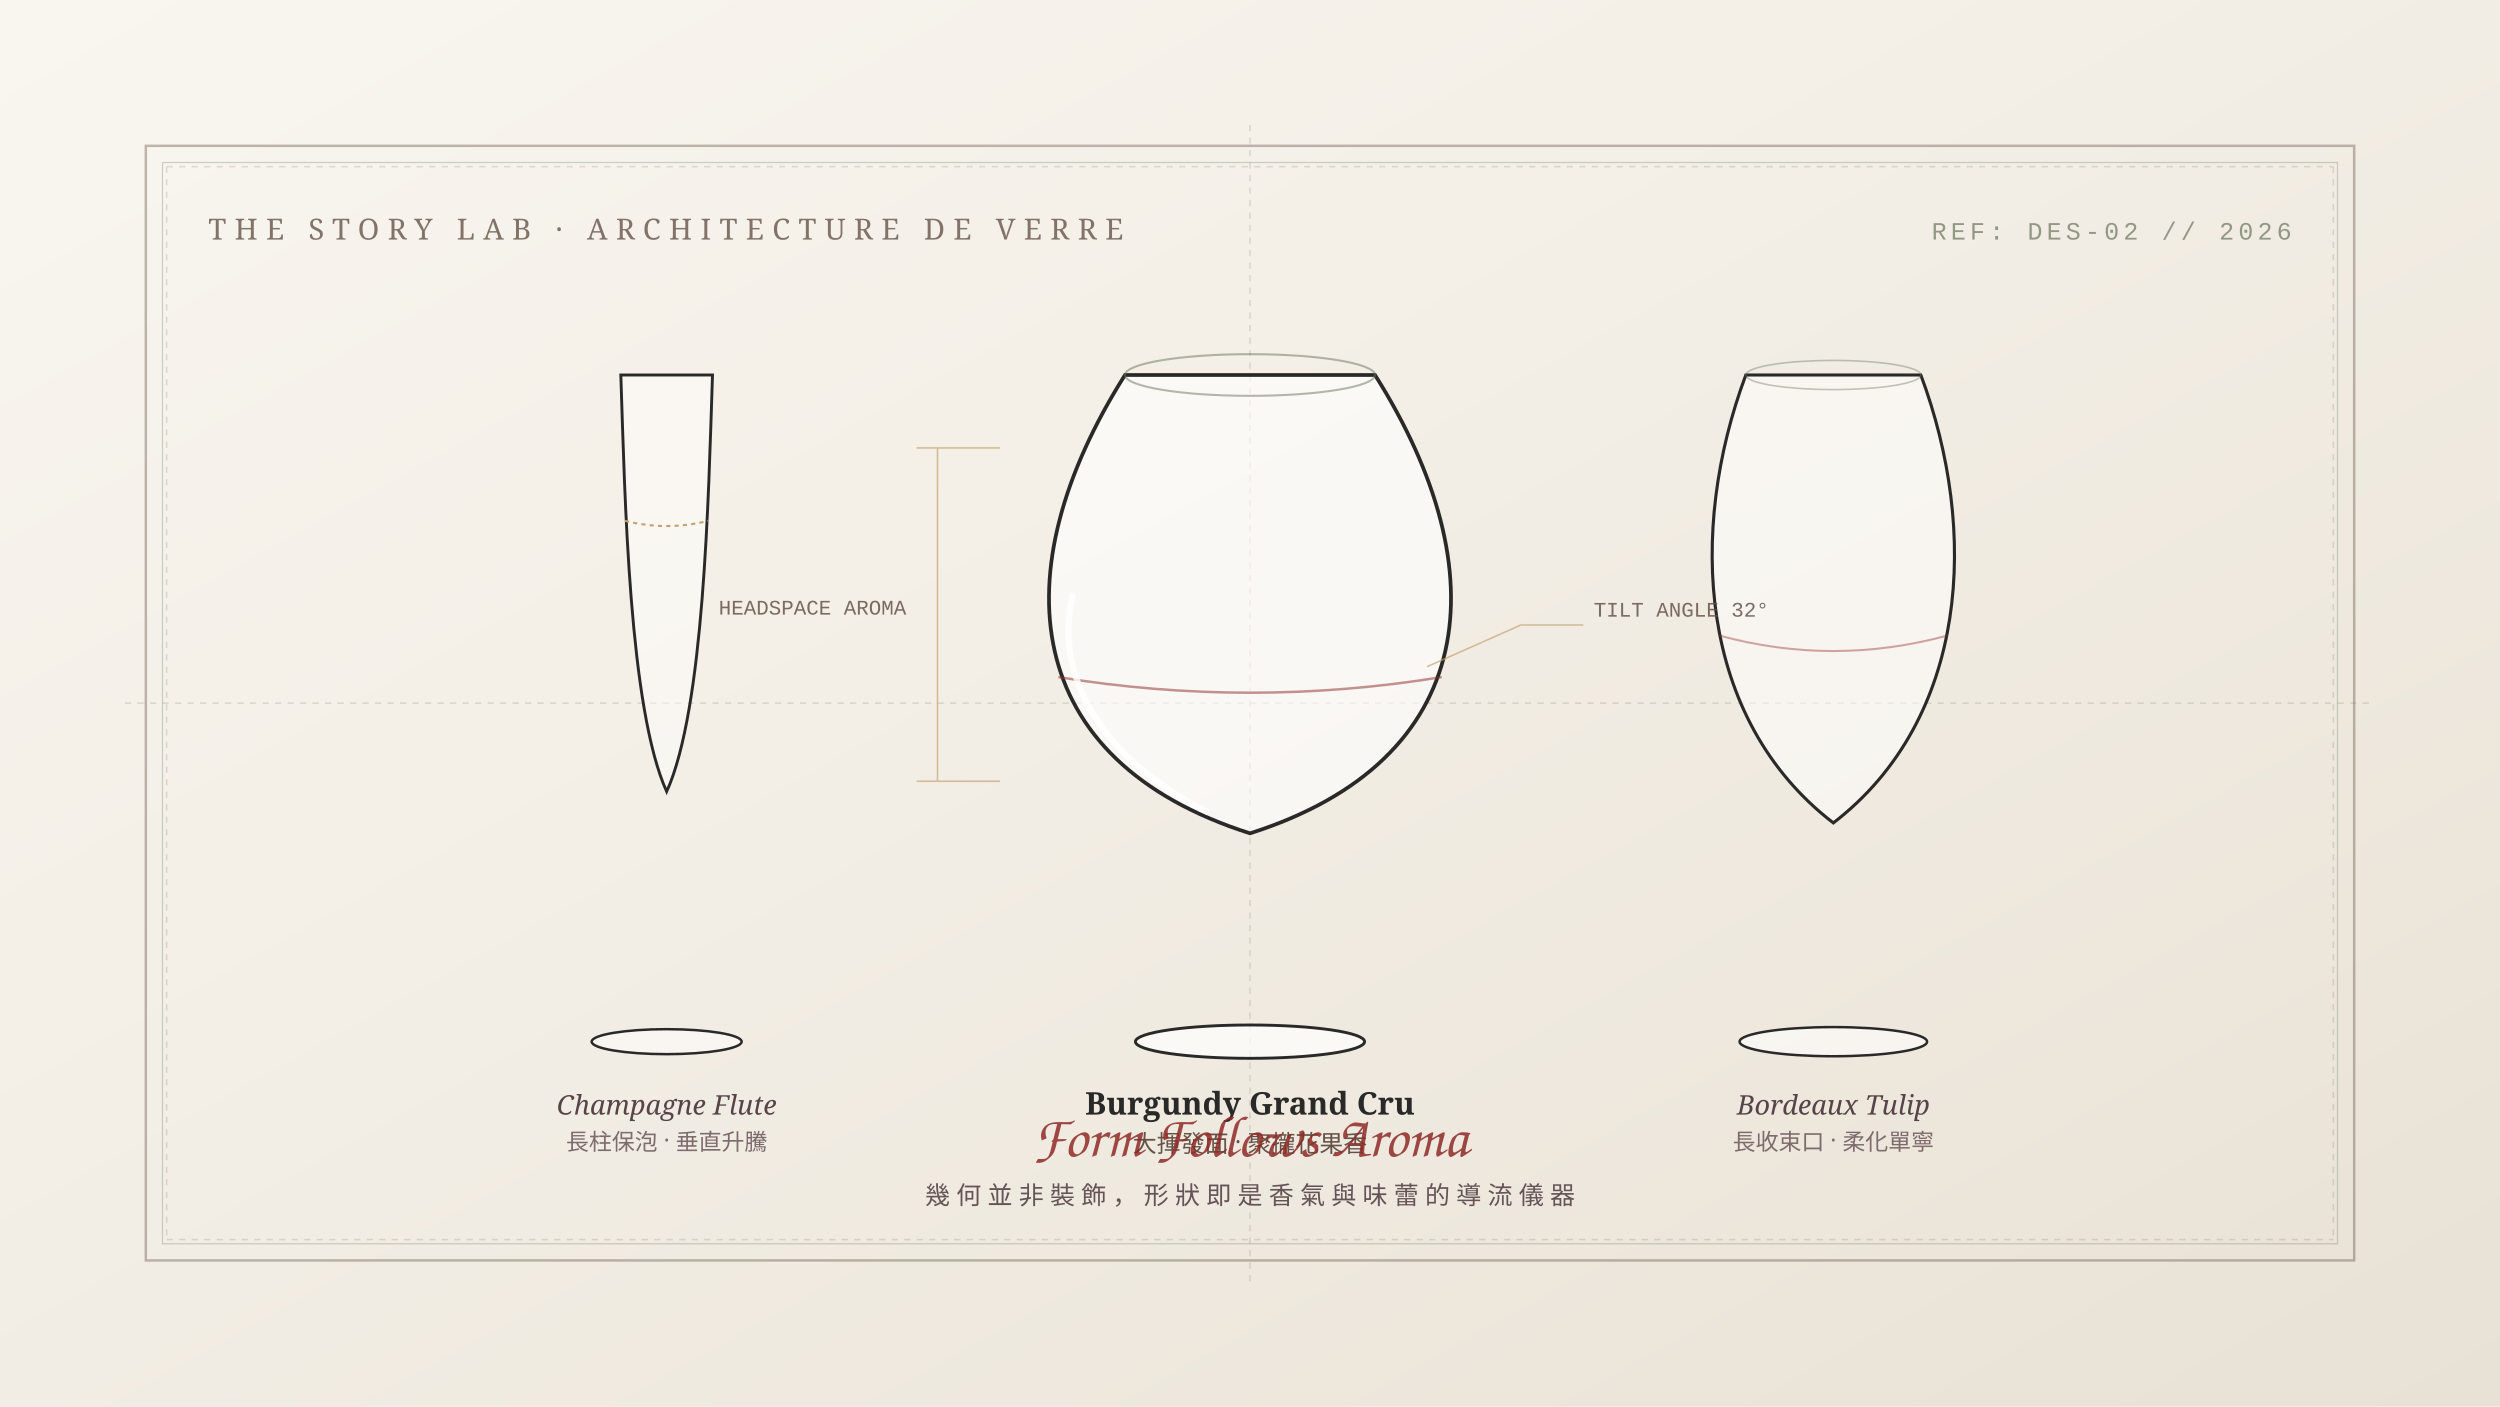
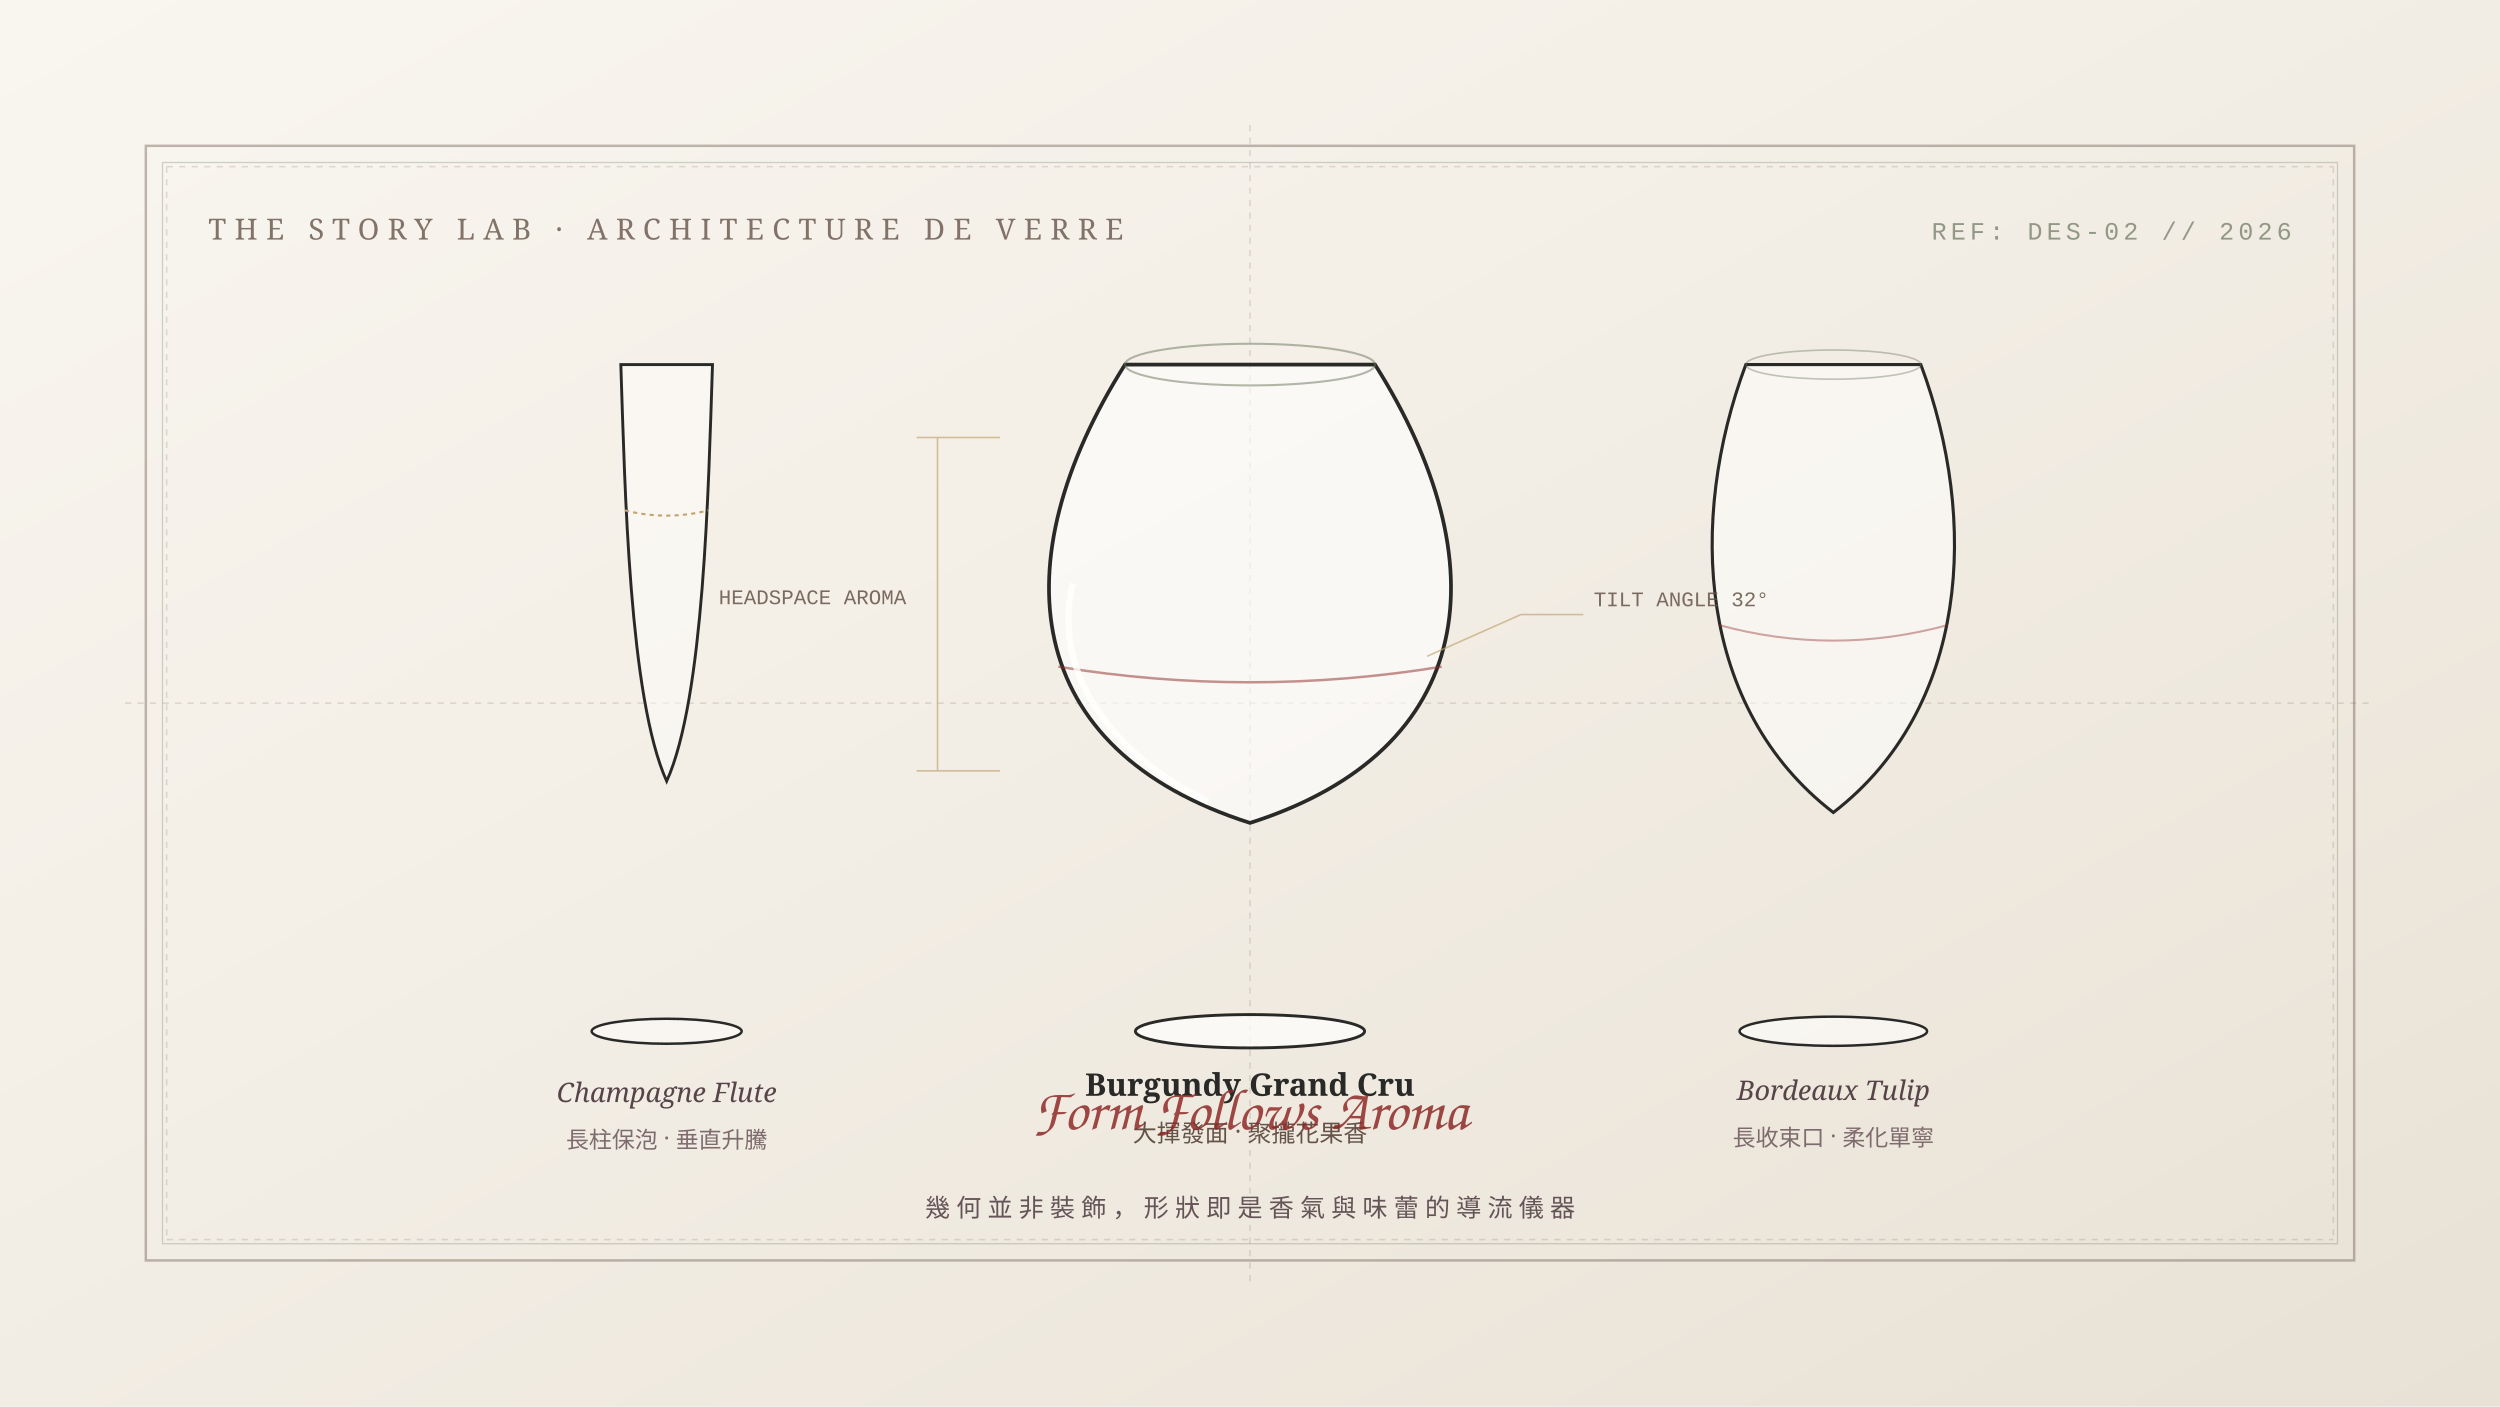
<svg xmlns="http://www.w3.org/2000/svg" viewBox="0 0 1200 675" width="100%" height="100%" preserveAspectRatio="xMidYMid meet">
  <defs>
    <linearGradient id="bgGrad" x1="0%" y1="0%" x2="100%" y2="100%">
      <stop offset="0%" stop-color="#F9F6F0" />
      <stop offset="50%" stop-color="#F2EDE4" />
      <stop offset="100%" stop-color="#E8E1D5" />
    </linearGradient>
    <linearGradient id="glassStemGrad" x1="0%" y1="0%" x2="0%" y2="100%">
      <stop offset="0%" stop-color="#292927" stop-opacity="0.7" />
      <stop offset="100%" stop-color="#655348" stop-opacity="0.3" />
    </linearGradient>
-     <filter id="subtleGlow" x="-10%" y="-10%" width="120%" height="120%">
-       <feGaussianBlur stdDeviation="3" result="blur" />
-       <feComposite in="SourceGraphic" in2="blur" operator="over" />
-     </filter>
  </defs>
  <rect width="1200" height="675" fill="url(#bgGrad)" />
  <g opacity="0.18" stroke="#655348" stroke-width="0.75" stroke-dasharray="3,3">
    <line x1="80" y1="80" x2="1120" y2="80" />
    <line x1="80" y1="595" x2="1120" y2="595" />
    <line x1="80" y1="80" x2="80" y2="595" />
    <line x1="1120" y1="80" x2="1120" y2="595" />
    <line x1="600" y1="60" x2="600" y2="615" />
    <line x1="60" y1="337.5" x2="1140" y2="337.5" />
  </g>
  <rect x="70" y="70" width="1060" height="535" fill="none" stroke="#655348" stroke-width="1.2" opacity="0.4" />
  <rect x="78" y="78" width="1044" height="519" fill="none" stroke="#69745C" stroke-width="0.6" opacity="0.3" />
  <text x="100" y="115" font-family="'Cormorant Garamond', serif" font-size="14" letter-spacing="4" fill="#655348" opacity="0.8">THE STORY LAB · ARCHITECTURE DE VERRE</text>
  <text x="1100" y="115" text-anchor="end" font-family="'Courier New', monospace" font-size="12" letter-spacing="2" fill="#69745C" opacity="0.7">REF: DES-02 // 2026</text>
-   <g transform="translate(600, 340)">
+   <g transform="translate(600, 335)">
    <g transform="translate(-280, -20)">
      <path d="M-22,-140 C-20,-80 -18,20 0,60 C18,20 20,-80 22,-140 Z" fill="#FFFFFF" fill-opacity="0.45" stroke="#292927" stroke-width="1.4" />
      <path d="M-20,-70 Q0,-65 20,-70" fill="none" stroke="#C2A26F" stroke-width="1" stroke-dasharray="2,2" />
      <line x1="0" y1="60" x2="0" y2="180" stroke="url(#glassStemGrad)" stroke-width="2" />
      <ellipse cx="0" cy="180" rx="36" ry="6" fill="#FFFFFF" fill-opacity="0.5" stroke="#292927" stroke-width="1.2" />
-       <text x="0" y="215" text-anchor="middle" font-family="'Cormorant Garamond', serif" font-size="13" font-style="italic" fill="#574448">Champagne Flute</text>
-       <text x="0" y="232" text-anchor="middle" font-family="'Noto Sans TC', sans-serif" font-size="11" fill="#7E6B6E">長柱保泡 · 垂直升騰</text>
+       <text x="0" y="214" text-anchor="middle" font-family="'Cormorant Garamond', serif" font-size="13" font-style="italic" fill="#574448">Champagne Flute</text>
+       <text x="0" y="236" text-anchor="middle" font-family="'Noto Sans TC', sans-serif" font-size="11" fill="#7E6B6E">長柱保泡 · 垂直升騰</text>
    </g>
    <g transform="translate(0, -35)">
      <path d="M-60,-125 C-120,-30 -110,60 0,95 C110,60 120,-30 60,-125 C45,-125 -45,-125 -60,-125 Z" fill="#FFFFFF" fill-opacity="0.6" stroke="#292927" stroke-width="1.8" />
      <ellipse cx="0" cy="-125" rx="60" ry="10" fill="none" stroke="#69745C" stroke-width="1" opacity="0.5" />
      <path d="M-92,20 Q0,35 92,20" fill="none" stroke="#8E2927" stroke-width="1.2" stroke-opacity="0.5" />
      <line x1="0" y1="95" x2="0" y2="195" stroke="url(#glassStemGrad)" stroke-width="2.5" />
      <ellipse cx="0" cy="195" rx="55" ry="8" fill="#FFFFFF" fill-opacity="0.7" stroke="#292927" stroke-width="1.4" />
      <path d="M-85,-20 C-95,20 -70,60 -20,85" fill="none" stroke="#FFFFFF" stroke-width="3" opacity="0.8" />
-       <text x="0" y="230" text-anchor="middle" font-family="'Cormorant Garamond', serif" font-size="15" font-weight="600" fill="#292927">Burgundy Grand Cru</text>
+       <text x="0" y="226" text-anchor="middle" font-family="'Cormorant Garamond', serif" font-size="15" font-weight="600" fill="#292927">Burgundy Grand Cru</text>
      <text x="0" y="248" text-anchor="middle" font-family="'Noto Sans TC', sans-serif" font-size="11.5" fill="#655348">大揮發面 · 聚攏花果香</text>
    </g>
    <g transform="translate(280, -25)">
      <path d="M-42,-135 C-70,-60 -65,30 0,80 C65,30 70,-60 42,-135 Z" fill="#FFFFFF" fill-opacity="0.5" stroke="#292927" stroke-width="1.5" />
      <ellipse cx="0" cy="-135" rx="42" ry="7" fill="none" stroke="#69745C" stroke-width="0.8" opacity="0.4" />
      <path d="M-55,-10 Q0,5 55,-10" fill="none" stroke="#8E2927" stroke-width="1" stroke-opacity="0.4" />
      <line x1="0" y1="80" x2="0" y2="185" stroke="url(#glassStemGrad)" stroke-width="2.2" />
      <ellipse cx="0" cy="185" rx="45" ry="7" fill="#FFFFFF" fill-opacity="0.6" stroke="#292927" stroke-width="1.2" />
-       <text x="0" y="220" text-anchor="middle" font-family="'Cormorant Garamond', serif" font-size="13" font-style="italic" fill="#574448">Bordeaux Tulip</text>
-       <text x="0" y="237" text-anchor="middle" font-family="'Noto Sans TC', sans-serif" font-size="11" fill="#7E6B6E">長收束口 · 柔化單寧</text>
+       <text x="0" y="218" text-anchor="middle" font-family="'Cormorant Garamond', serif" font-size="13" font-style="italic" fill="#574448">Bordeaux Tulip</text>
+       <text x="0" y="240" text-anchor="middle" font-family="'Noto Sans TC', sans-serif" font-size="11" fill="#7E6B6E">長收束口 · 柔化單寧</text>
    </g>
  </g>
  <g stroke="#C2A26F" stroke-width="0.8" opacity="0.65">
-     <line x1="480" y1="215" x2="440" y2="215" />
-     <line x1="480" y1="375" x2="440" y2="375" />
-     <line x1="450" y1="215" x2="450" y2="375" />
-     <path d="M685,320 L730,300 L760,300" fill="none" />
+     <line x1="480" y1="210" x2="440" y2="210" />
+     <line x1="480" y1="370" x2="440" y2="370" />
+     <line x1="450" y1="210" x2="450" y2="370" />
+     <path d="M685,315 L730,295 L760,295" fill="none" />
  </g>
-   <text x="435" y="295" text-anchor="end" font-family="'Courier New', monospace" font-size="10" fill="#655348" opacity="0.85">HEADSPACE AROMA</text>
-   <text x="765" y="296" font-family="'Courier New', monospace" font-size="10" fill="#655348" opacity="0.85">TILT ANGLE 32°</text>
-   <text x="600" y="555" text-anchor="middle" font-family="'Pinyon Script', cursive" font-size="28" fill="#8E2927" opacity="0.85">Form Follows Aroma</text>
-   <text x="600" y="578" text-anchor="middle" font-family="'Noto Serif TC', serif" font-size="12" letter-spacing="3" fill="#574448" opacity="0.9">幾何並非裝飾，形狀即是香氣與味蕾的導流儀器</text>
+   <text x="435" y="290" text-anchor="end" font-family="'Courier New', monospace" font-size="10" fill="#655348" opacity="0.85">HEADSPACE AROMA</text>
+   <text x="765" y="291" text-anchor="start" font-family="'Courier New', monospace" font-size="10" fill="#655348" opacity="0.85">TILT ANGLE 32°</text>
+   <text x="600" y="542" text-anchor="middle" font-family="'Pinyon Script', cursive" font-size="28" fill="#8E2927" opacity="0.85">Form Follows Aroma</text>
+   <text x="600" y="584" text-anchor="middle" font-family="'Noto Serif TC', serif" font-size="12" letter-spacing="3" fill="#574448" opacity="0.9">幾何並非裝飾，形狀即是香氣與味蕾的導流儀器</text>
</svg>
